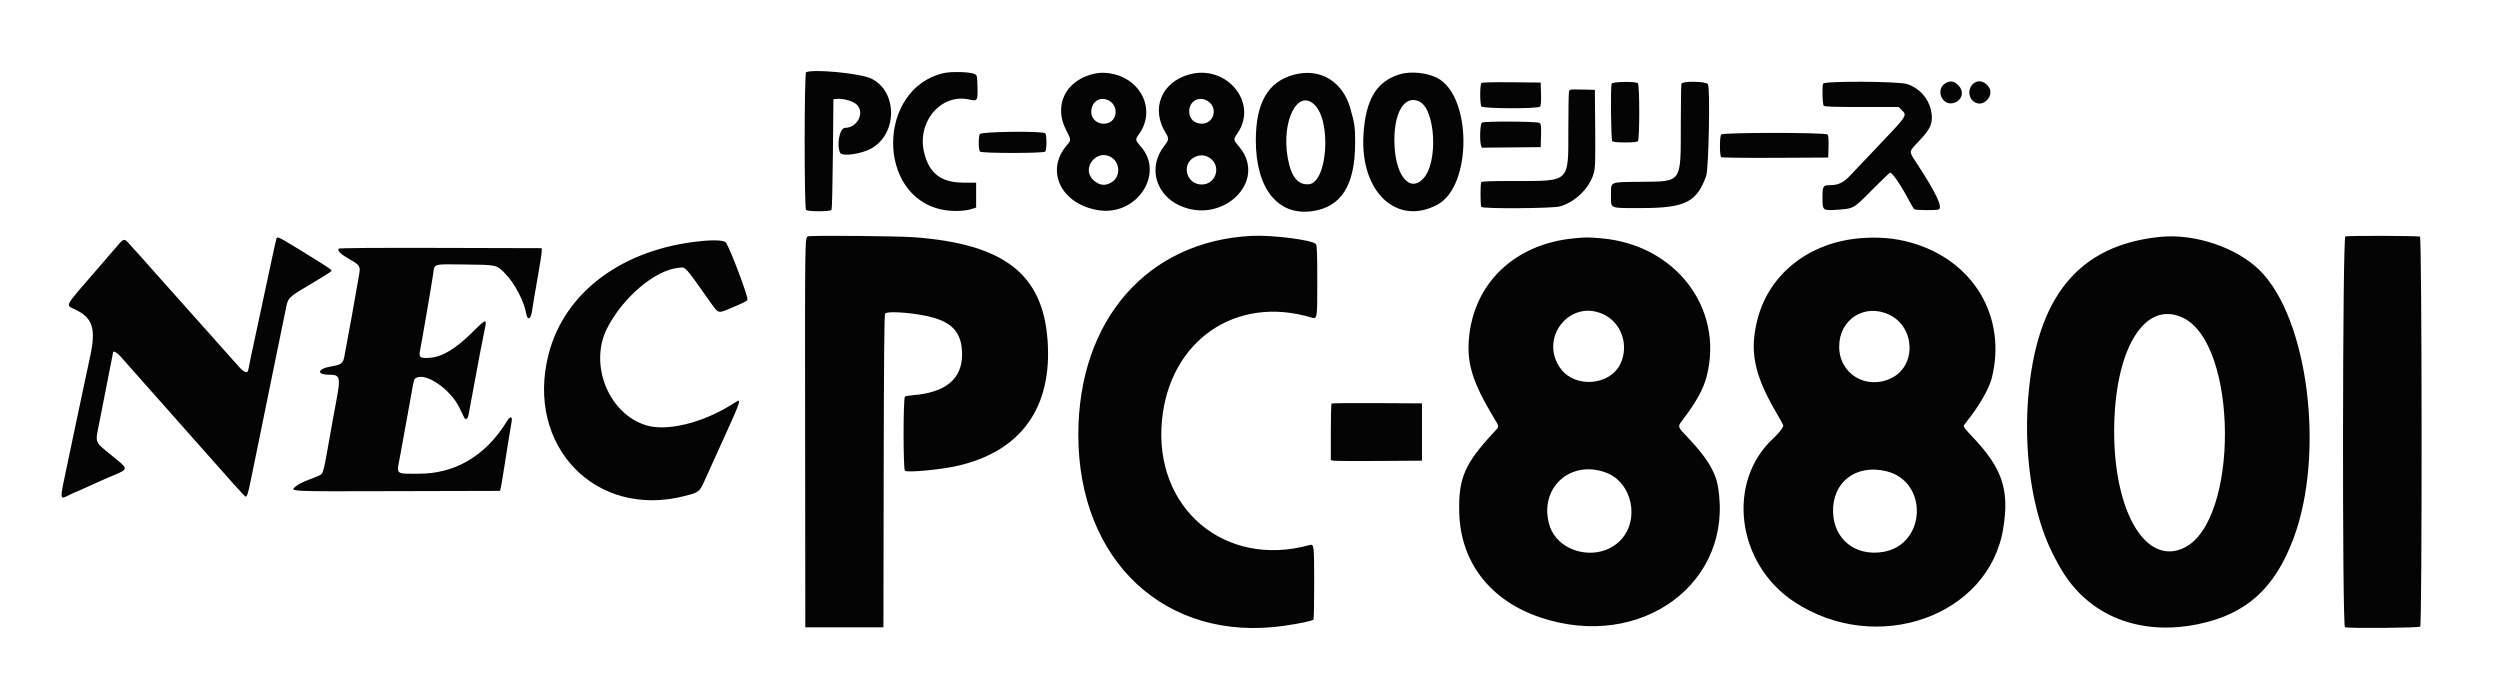
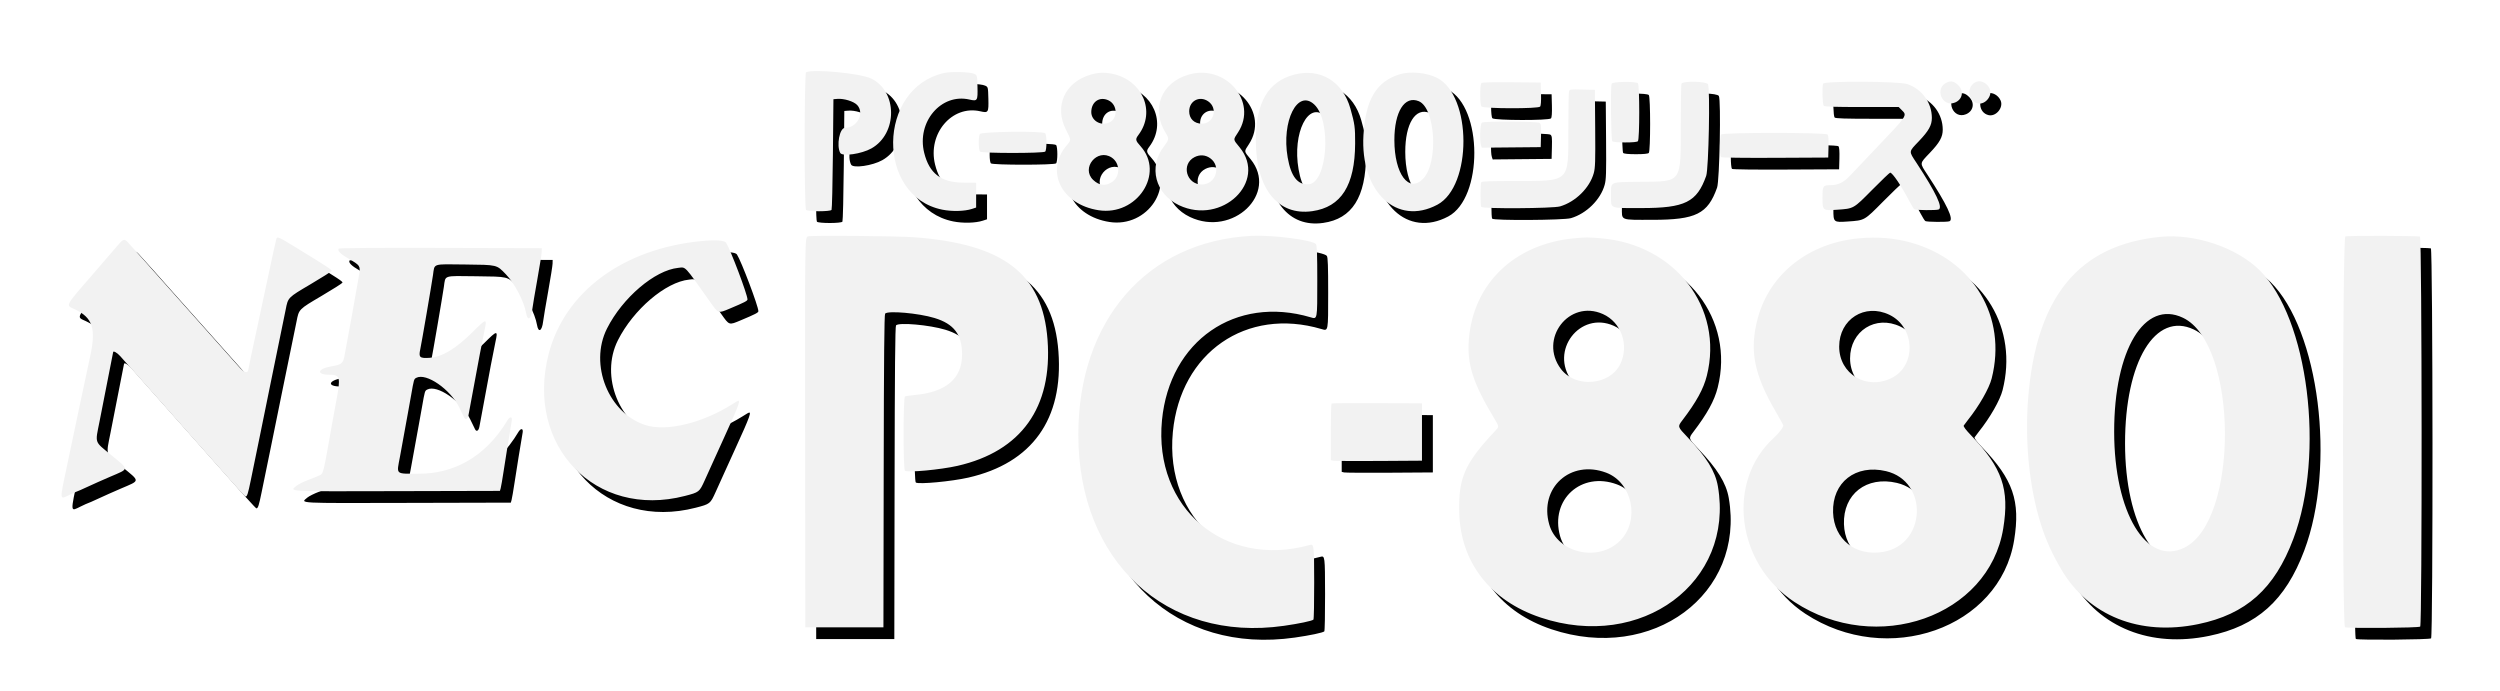
<svg xmlns="http://www.w3.org/2000/svg" width="400" height="110.4">
-   <path d="M135.557 12.819c-.297.133-.306 21.735-.009 22.032.284.284 3.898.276 4.082-.008.074-.115.172-4.146.218-8.96l.084-8.75.623-.05c1.068-.09 2.648.404 3.187.993 1.209 1.323-.038 3.642-1.96 3.642-.861 0-1.397 2.823-.761 4.01.327.61 3.421.163 4.991-.723 4.219-2.38 4.182-9.18-.06-11.187-1.753-.83-9.182-1.544-10.395-1m22.025.136c-10.665 2.44-10.85 19.707-.234 21.852 1.561.315 3.581.264 4.75-.12l.667-.22v-3.973l-2.083-.012c-3.527-.022-5.408-1.463-6.229-4.774-1.224-4.936 2.708-9.564 7.237-8.52 1.285.298 1.345.202 1.289-2.034-.047-1.834-.051-1.85-.506-2.068-.688-.33-3.677-.41-4.891-.131m23.516.245c-4.158 1.21-5.883 5.055-3.958 8.822.853 1.67.852 1.636.134 2.474-3.518 4.11-.896 9.474 5.083 10.402 6.15.954 10.629-5.874 6.717-10.24-.838-.934-.868-1.104-.328-1.825 2.797-3.733.632-8.771-4.198-9.766-1.217-.251-2.271-.21-3.45.133m15.667 0c-4.426 1.289-6.071 5.53-3.641 9.39.532.846.501 1.048-.324 2.118-2.507 3.249-1.382 7.584 2.437 9.393 6.847 3.24 14.174-3.755 9.694-9.258-1.092-1.341-1.073-1.15-.249-2.418 3.189-4.908-1.996-10.95-7.917-9.225m16.917-.004c-4.195 1.09-6.167 4.457-6.167 10.528 0 7.699 3.514 12.105 9.029 11.324 4.635-.657 6.83-4.121 6.86-10.83.011-2.583-.058-3.098-.756-5.583-1.217-4.34-4.81-6.52-8.966-5.44m16.833-.042c-3.73 1.168-5.44 4.04-5.779 9.709-.544 9.082 5.326 14.616 11.827 11.15 5.587-2.977 5.549-17.438-.054-20.296-1.651-.842-4.306-1.092-5.994-.563m87.575 1.296c-2.067.916-.77 4.079 1.316 3.208 1.158-.484 1.429-1.77.567-2.685-.64-.68-1.186-.831-1.883-.523m4.758-.113c-1.653.602-1.523 3.095.182 3.469 1.176.259 2.386-1.204 1.919-2.32-.366-.876-1.359-1.42-2.101-1.15m-79.251.22c-.253.409-.234 3.488.024 3.745.359.36 9.082.378 9.379.02.127-.153.177-.851.146-2.042l-.048-1.81-4.697-.044c-3.136-.03-4.732.014-4.804.13m20.852.095c-.203.53-.112 8.99.099 9.203.132.132.834.2 2.05.2 1.217 0 1.919-.068 2.05-.2.285-.285.285-8.982 0-9.267-.33-.33-4.069-.273-4.199.064m11.167 0c-.055.145-.103 3.05-.105 6.458-.006 9.549.258 9.168-6.413 9.245-5.123.06-4.75-.113-4.75 2.199 0 2.16-.388 2 4.883 2 6.959 0 8.852-.942 10.343-5.15.399-1.128.649-13.983.284-14.664-.252-.471-4.065-.55-4.242-.088m22.667 0c-.19.494-.111 3.327.099 3.536.148.148 1.732.2 6.096.2h5.896l.487.488c.895.894.978.77-4.176 6.179a999.388 999.388 0 0 0-4.071 4.289c-1.031 1.103-1.923 1.544-3.118 1.544-1.244 0-1.314.108-1.314 2.028 0 2.04.031 2.066 2.322 1.906 2.713-.19 2.597-.124 5.638-3.196 1.49-1.506 2.779-2.738 2.864-2.738.372 0 1.821 2.15 3.084 4.578.332.638.695 1.218.806 1.289.239.152 3.473.179 3.855.032.739-.283-.387-2.667-3.52-7.45-1.274-1.945-1.298-1.728.388-3.5 1.569-1.65 2.063-2.54 2.061-3.71-.005-2.437-1.572-4.6-3.916-5.406-1.335-.46-13.308-.521-13.481-.07m-40.662 1.274c-.056.209-.102 2.99-.104 6.18-.003 8.428.327 8.117-8.611 8.117-3.787 0-5.237.053-5.325.194-.153.248-.149 3.703.005 3.952.201.325 11.475.254 12.607-.08 2.48-.73 4.741-2.962 5.394-5.327.235-.851.267-1.854.226-7.156l-.048-6.167-2.021-.046c-1.981-.046-2.023-.04-2.123.333m-73.683 1.394c1.493.708 1.534 2.966.066 3.574-1.342.556-2.828-.35-2.816-1.716.013-1.633 1.338-2.528 2.75-1.858m15.949.155c1.61 1.094.912 3.578-1.005 3.58-1.221.002-2.037-.8-2.028-1.994.011-1.664 1.655-2.523 3.033-1.586m33.706-.015c2.664 1.113 3.161 9.799.707 12.385-2.275 2.397-4.612-.716-4.617-6.15-.004-4.56 1.641-7.183 3.91-6.235m-16.716.535c2.792 2.65 2.087 12.543-.909 12.754-1.76.123-2.824-1.233-3.356-4.278-1.022-5.841 1.584-11.02 4.265-8.476m26.805 2.89c-.279.177-.383 2.929-.138 3.632l.131.378 4.712-.045 4.711-.044.048-1.831c.041-1.577.008-1.86-.24-2.042-.351-.257-8.825-.3-9.224-.047m-80.328 1.826c-.24.449-.22 2.563.028 2.81.285.286 10.147.286 10.433 0 .267-.267.267-2.665 0-2.933-.39-.39-10.248-.274-10.461.123m118.623.073c-.263.262-.271 3.362-.01 3.623.088.088 3.726.133 8.641.108l8.49-.043.048-1.726c.031-1.13-.019-1.806-.145-1.958-.285-.343-16.681-.347-17.024-.004m-97.531 3.682c1.356.888 1.417 2.973.113 3.885-1.042.729-2.093.628-3.063-.295-1.998-1.9.636-5.106 2.95-3.59m15.762.108c1.839 1.309.91 4.213-1.347 4.21-2.478 0-3.332-3.275-1.144-4.383.84-.425 1.739-.363 2.491.173m-64.349 12.509c-.494.184-.488-.244-.457 31.722l.03 30.833h12.5l.042-24.983c.031-18.13.093-25.045.229-25.21.425-.512 5.337-.08 7.895.696 3.128.948 4.417 2.656 4.417 5.85 0 3.867-2.573 6.039-7.685 6.487-.698.062-1.351.163-1.451.225-.294.18-.299 11.68-.005 11.885.459.317 5.721-.176 8.404-.788 10.202-2.327 15.22-9.346 14.412-20.162-.788-10.55-6.978-15.327-21.258-16.408-2.738-.208-16.588-.326-17.073-.147m70.989-.08c-16.699.834-27.728 13.48-27.734 31.802-.007 20.254 14.013 33.289 32.901 30.59 2.424-.346 4.502-.784 4.716-.993.074-.071.128-2.744.122-5.94-.013-6.108-.023-6.188-.755-5.986-13.566 3.744-24.958-5.901-23.599-19.98 1.227-12.711 11.771-20.012 23.78-16.465 1.094.323 1.069.458 1.069-5.786 0-4.267-.05-5.696-.21-5.914-.484-.661-6.94-1.494-10.29-1.327m174.991.087c-.458.169-.517 62.354-.06 62.53.535.205 11.824.112 12.036-.1.324-.323.287-62.276-.037-62.401-.361-.138-11.57-.165-11.939-.03m-29.574.068c-13.113 1.297-19.907 9.603-21.184 25.897-.538 6.867.185 14.106 1.99 19.917.808 2.6 1.83 4.878 3.326 7.416 4.37 7.41 12.538 10.672 21.89 8.74 7.677-1.585 12.232-5.67 15.235-13.656 5.11-13.595 2.379-35.306-5.406-42.976-3.69-3.636-10.356-5.881-15.851-5.338m-301.469.34c-.111.407-.519 2.25-.951 4.307-.193.917-.418 1.967-.501 2.333-.083.367-.308 1.417-.501 2.334a606.1 606.1 0 0 1-1.074 5.04c-.835 3.823-1.403 6.515-1.45 6.876-.092.71-.666.52-1.572-.521a1471.92 1471.92 0 0 0-6.149-6.897 2398.915 2398.915 0 0 1-6.833-7.66 469.136 469.136 0 0 0-4.685-5.233c-.619-.674-.767-.625-1.782.586-.385.46-1.825 2.133-3.2 3.718-5.359 6.178-5.067 5.646-3.498 6.393 2.808 1.336 3.366 3.052 2.421 7.448-.286 1.329-.773 3.616-1.083 5.083-.309 1.467-.683 3.229-.83 3.917-.146.687-.487 2.3-.755 3.583a3465.73 3465.73 0 0 1-1 4.75c-1.271 6.01-1.298 5.692.404 4.862.596-.291 1.123-.53 1.17-.53.047 0 .78-.323 1.629-.718.848-.396 2.48-1.123 3.626-1.615 3.144-1.35 3.13-1.065.17-3.5-2.718-2.235-2.555-1.757-1.837-5.386 1.629-8.236 2.167-10.976 2.167-11.041 0-.297.629.05 1.151.636.348.39 2.792 3.146 5.431 6.125 2.638 2.98 5.033 5.679 5.321 6 .288.32 1.121 1.26 1.852 2.09 5.085 5.767 7.317 8.244 7.429 8.244.256 0 .402-.451.835-2.584.242-1.191.873-4.266 1.402-6.833a735.79 735.79 0 0 0 1.087-5.333c.069-.367.388-1.942.711-3.5 1.249-6.035 2.141-10.39 2.39-11.667.381-1.96.33-1.908 3.972-4.057 1.821-1.075 3.339-2.037 3.372-2.138.062-.184-.654-.656-5.522-3.641-2.954-1.811-3.194-1.918-3.317-1.471m207.636-.102c-9.561.907-16.161 7.274-16.836 16.242-.294 3.9.666 6.91 3.937 12.357.974 1.62.963 1.482.187 2.31-4.792 5.113-5.806 7.44-5.659 12.989.21 7.947 4.963 14.075 13.009 16.77 16.139 5.408 31.042-5.627 28.372-21.008-.415-2.394-1.838-4.687-4.877-7.862-1.58-1.65-1.583-1.662-.805-2.681 2.234-2.927 3.387-5.024 3.914-7.125 2.733-10.88-5.069-21.014-16.935-21.997-2.164-.18-2.361-.18-4.307.005m45.666-.008c-8.058.715-14.342 5.642-16.259 12.75-1.386 5.137-.653 8.966 2.875 15.015.593 1.017 1.127 1.976 1.187 2.132.096.249-.645 1.255-1.487 2.019-7.674 6.964-6.034 20.148 3.268 26.27 13.153 8.657 31.135 2.327 33.421-11.765 1.018-6.277-.166-9.707-5.133-14.873-.866-.9-1.272-1.442-1.189-1.583.07-.118.367-.515.66-.881 1.809-2.266 3.407-5.058 3.814-6.667 2.492-9.84-2.933-18.941-12.955-21.736-2.567-.716-5.275-.941-8.202-.681m-185.25.443c-12.576 1.202-21.939 8.129-24.495 18.122-3.745 14.642 7.524 26.357 21.802 22.665 2.297-.594 2.334-.624 3.185-2.506l1.307-2.89a800.641 800.641 0 0 1 1.78-3.917c2.499-5.467 2.772-6.242 2.048-5.814-.116.068-.51.31-.877.54-4.717 2.94-10.342 4.29-13.649 3.276-5.979-1.835-9.154-9.703-6.247-15.476 2.484-4.932 7.647-9.332 11.396-9.71 1.258-.126.861-.55 5.125 5.476 1.32 1.865 1.23 1.836 3.138 1.035 2.356-.99 2.821-1.23 2.821-1.46 0-.776-2.73-7.998-3.431-9.075-.245-.378-1.699-.477-3.903-.266m-58.08 1.22c-.211.34.299.858 1.559 1.585 1.881 1.085 1.934 1.164 1.721 2.539-.208 1.34-2.115 11.91-2.377 13.176-.22 1.066-.49 1.265-2.061 1.53-2.262.38-2.484 1.34-.31 1.34 1.689 0 1.8.395 1.123 4a458.274 458.274 0 0 0-.665 3.626c-1.515 8.57-1.411 8.15-2.105 8.499-.213.108-1.008.429-1.766.715s-1.602.709-1.875.939c-1.114.937-1.934.894 16.031.847l16.528-.042.12-.417c.067-.23.285-1.504.487-2.833.315-2.083.983-6.22 1.286-7.958.113-.646-.233-.75-.621-.186-3.79 6.371-9.099 8.634-14.134 8.644-3.966 0-3.682.248-3.129-2.731.223-1.202.566-3.086.762-4.186.196-1.1.428-2.375.516-2.833.088-.458.311-1.696.495-2.75.465-2.655.459-2.635.839-2.84 1.581-.845 5.469 1.843 6.884 4.762.354.73.7 1.44.768 1.578.234.472.583.266.705-.417.138-.77 1.106-5.982 1.812-9.75.266-1.42.604-3.13.751-3.797.422-1.914.299-1.901-1.797.19-2.803 2.798-4.973 4.104-7.041 4.237-1.533.098-1.728-.082-1.454-1.344.209-.964 1.804-10.263 2.045-11.924.272-1.877-.179-1.73 5.121-1.667 5.238.063 5.032.013 6.554 1.587 1.395 1.443 2.91 4.356 3.22 6.19.225 1.329.799 1.01.982-.543.058-.496.42-2.652.804-4.791.384-2.138.703-4.15.708-4.471l.011-.583-16.198-.043c-10.493-.027-16.234.015-16.299.122m202.276 10.46c2.955 1.319 4.238 4.992 2.791 7.992-1.656 3.434-7.164 3.898-9.502.8-3.61-4.781 1.296-11.21 6.711-8.792m45.85.123c4.134 1.992 4.334 8.149.328 10.12-4.011 1.976-8.37-.646-8.37-5.032 0-4.393 4.1-6.987 8.042-5.088m46.965.474c8.845 4.213 8.991 32.517.19 36.799-6.049 2.943-11.196-5.593-11.2-18.573-.004-13.122 4.851-21.16 11.01-18.226M219.628 65.827c-.062.062-.113 2.124-.113 4.582v4.469l.375.09c.206.05 3.487.07 7.292.046l6.916-.046V65.8l-7.178-.043c-3.949-.024-7.23.007-7.292.069m43.935 11.059c4.227 1.58 5.463 7.684 2.209 10.91-3.498 3.47-10.033 1.946-11.317-2.64-1.636-5.837 3.397-10.407 9.108-8.27m44.783-.242c6.842 1.613 6.462 11.78-.483 12.927-4.401.727-7.845-2-7.989-6.324-.159-4.812 3.609-7.75 8.472-6.603" style="fill:#040404;fill-rule:evenodd;stroke:none" transform="translate(-6.583 -1.26)" />
+   <path d="M137.3 14.7c-.298.133-.307 21.735-.01 22.032.284.284 3.898.276 4.082-.008.074-.115.172-4.146.218-8.96l.084-8.75.623-.05c1.068-.09 2.648.404 3.187.993 1.21 1.323-.038 3.642-1.96 3.642-.86 0-1.397 2.823-.76 4.01.326.61 3.42.163 4.99-.723 4.22-2.38 4.182-9.18-.06-11.187-1.753-.83-9.182-1.544-10.395-1m22.025.136c-10.665 2.44-10.85 19.707-.234 21.852 1.561.315 3.581.264 4.75-.12l.667-.22v-3.973l-2.083-.012c-3.527-.022-5.408-1.463-6.229-4.774-1.224-4.936 2.708-9.564 7.237-8.52 1.285.298 1.345.202 1.29-2.034-.048-1.834-.052-1.85-.507-2.068-.688-.33-3.677-.41-4.89-.131m23.515.245c-4.158 1.21-5.883 5.055-3.958 8.822.853 1.67.852 1.636.134 2.474-3.518 4.11-.896 9.474 5.083 10.402 6.15.954 10.63-5.874 6.717-10.24-.838-.934-.868-1.104-.328-1.825 2.797-3.733.632-8.771-4.198-9.766-1.217-.251-2.27-.21-3.45.133m15.667 0c-4.426 1.289-6.07 5.53-3.64 9.39.531.846.5 1.048-.325 2.118-2.507 3.249-1.382 7.584 2.437 9.393 6.847 3.24 14.174-3.755 9.694-9.258-1.092-1.341-1.073-1.15-.249-2.418 3.19-4.908-1.996-10.95-7.917-9.225m16.917-.004c-4.195 1.09-6.167 4.457-6.167 10.528 0 7.699 3.514 12.105 9.03 11.324 4.634-.657 6.83-4.121 6.86-10.83.01-2.583-.059-3.098-.757-5.583-1.217-4.34-4.81-6.52-8.966-5.44m16.833-.042c-3.73 1.168-5.44 4.04-5.779 9.709-.544 9.082 5.326 14.616 11.827 11.15 5.587-2.977 5.55-17.438-.054-20.296-1.65-.842-4.306-1.092-5.994-.563m87.575 1.296c-2.067.916-.77 4.079 1.316 3.208 1.158-.484 1.43-1.77.567-2.685-.64-.68-1.186-.831-1.883-.523m4.758-.113c-1.653.602-1.523 3.095.182 3.469 1.176.259 2.386-1.204 1.92-2.32-.367-.876-1.36-1.42-2.102-1.15m-79.25.22c-.254.409-.235 3.488.023 3.745.36.36 9.082.378 9.38.02.126-.153.176-.851.145-2.042l-.048-1.81-4.697-.044c-3.136-.03-4.732.014-4.804.13m20.852.095c-.203.53-.112 8.99.1 9.203.131.132.833.2 2.05.2 1.216 0 1.918-.068 2.05-.2.284-.285.284-8.982 0-9.267-.33-.33-4.07-.273-4.2.064m11.167 0c-.055.145-.103 3.05-.105 6.458-.006 9.549.258 9.168-6.413 9.245-5.123.06-4.75-.113-4.75 2.199 0 2.16-.388 2 4.883 2 6.96 0 8.852-.942 10.343-5.15.4-1.128.65-13.983.284-14.664-.252-.471-4.065-.55-4.242-.088m22.667 0c-.19.494-.11 3.327.1 3.536.147.148 1.731.2 6.095.2h5.896l.487.488c.895.894.978.77-4.176 6.179a999.45 999.45 0 0 0-4.07 4.289c-1.032 1.103-1.924 1.544-3.119 1.544-1.244 0-1.314.108-1.314 2.028 0 2.04.031 2.066 2.322 1.906 2.713-.19 2.597-.124 5.638-3.196 1.49-1.506 2.78-2.738 2.864-2.738.372 0 1.821 2.15 3.084 4.578.332.638.695 1.218.806 1.289.24.152 3.473.179 3.855.032.74-.283-.387-2.667-3.52-7.45-1.274-1.945-1.298-1.728.388-3.5 1.57-1.65 2.063-2.54 2.061-3.71-.005-2.437-1.572-4.6-3.916-5.406-1.335-.46-13.308-.521-13.48-.07m-40.663 1.274c-.056.209-.102 2.99-.104 6.18-.003 8.428.327 8.117-8.61 8.117-3.788 0-5.238.053-5.326.194-.153.248-.149 3.703.005 3.952.201.325 11.475.254 12.607-.08 2.48-.73 4.741-2.962 5.394-5.327.235-.851.267-1.854.226-7.156l-.048-6.167-2.02-.046c-1.982-.046-2.024-.04-2.124.333m-73.683 1.394c1.493.708 1.534 2.966.066 3.574-1.342.556-2.828-.35-2.816-1.716.013-1.633 1.338-2.528 2.75-1.858m15.95.155c1.61 1.094.911 3.578-1.006 3.58-1.22.002-2.037-.8-2.028-1.994.011-1.664 1.655-2.523 3.033-1.586m33.706-.015c2.664 1.113 3.161 9.799.707 12.385-2.275 2.397-4.612-.716-4.617-6.15-.004-4.56 1.641-7.183 3.91-6.235m-16.716.535c2.792 2.65 2.087 12.543-.909 12.754-1.76.123-2.824-1.233-3.356-4.278-1.022-5.841 1.584-11.02 4.265-8.476m26.805 2.89c-.279.177-.383 2.929-.138 3.632l.131.378 4.712-.045 4.711-.044.048-1.831c.041-1.577.008-1.86-.24-2.042-.35-.257-8.825-.3-9.224-.047m-80.328 1.826c-.24.449-.22 2.563.028 2.81.285.286 10.147.286 10.433 0 .267-.267.267-2.665 0-2.933-.39-.39-10.248-.274-10.46.123m118.622.073c-.263.262-.27 3.362-.01 3.623.088.088 3.726.133 8.641.108l8.49-.043.048-1.726c.031-1.13-.019-1.806-.145-1.958-.285-.343-16.68-.347-17.024-.004m-97.53 3.682c1.355.888 1.416 2.973.112 3.885-1.042.729-2.093.628-3.063-.295-1.998-1.9.636-5.106 2.95-3.59m15.762.108c1.84 1.309.91 4.213-1.347 4.21-2.478 0-3.332-3.275-1.144-4.383.84-.425 1.74-.363 2.491.173M137.601 40.96c-.494.184-.488-.244-.457 31.722l.03 30.833h12.5l.042-24.983c.031-18.13.093-25.045.23-25.21.424-.512 5.336-.08 7.894.696 3.128.948 4.417 2.656 4.417 5.85 0 3.867-2.573 6.039-7.685 6.487-.698.062-1.35.163-1.45.225-.295.18-.3 11.68-.006 11.885.46.317 5.721-.176 8.404-.788 10.202-2.327 15.22-9.346 14.412-20.162-.788-10.55-6.978-15.327-21.258-16.408-2.738-.208-16.588-.326-17.073-.147m70.99-.08c-16.7.834-27.729 13.48-27.735 31.802-.007 20.254 14.013 33.289 32.901 30.59 2.424-.346 4.502-.784 4.716-.993.074-.071.128-2.744.122-5.94-.013-6.108-.023-6.188-.755-5.986-13.566 3.744-24.958-5.901-23.599-19.98 1.227-12.711 11.771-20.012 23.78-16.465 1.094.323 1.07.458 1.07-5.786 0-4.267-.05-5.696-.21-5.914-.485-.661-6.94-1.494-10.29-1.327m174.99.087c-.458.169-.517 62.354-.06 62.53.535.205 11.824.112 12.036-.1.324-.323.287-62.276-.037-62.401-.36-.138-11.57-.165-11.939-.03m-29.574.068c-13.113 1.297-19.907 9.603-21.184 25.897-.538 6.867.185 14.106 1.99 19.917.808 2.6 1.83 4.878 3.326 7.416 4.37 7.41 12.538 10.672 21.89 8.74 7.677-1.585 12.232-5.67 15.235-13.656 5.11-13.595 2.38-35.306-5.406-42.976-3.69-3.636-10.356-5.881-15.85-5.338m-301.47.34c-.11.407-.519 2.25-.95 4.307-.194.917-.419 1.967-.502 2.333-.083.367-.308 1.417-.5 2.334a606.1 606.1 0 0 1-1.075 5.04c-.835 3.823-1.403 6.515-1.45 6.876-.092.71-.666.52-1.572-.521a1471.92 1471.92 0 0 0-6.149-6.897 2398.915 2398.915 0 0 1-6.833-7.66 469.136 469.136 0 0 0-4.685-5.233c-.619-.674-.767-.625-1.782.586-.385.46-1.825 2.133-3.2 3.718-5.359 6.178-5.067 5.646-3.498 6.393 2.808 1.336 3.366 3.052 2.421 7.448-.286 1.329-.773 3.616-1.083 5.083-.309 1.467-.683 3.229-.83 3.917-.146.687-.487 2.3-.755 3.583a3465.73 3465.73 0 0 1-1 4.75c-1.27 6.01-1.298 5.692.404 4.862.596-.291 1.123-.53 1.17-.53.047 0 .78-.323 1.63-.718.847-.396 2.48-1.123 3.625-1.615 3.144-1.35 3.13-1.065.17-3.5-2.718-2.235-2.555-1.757-1.837-5.386 1.63-8.236 2.167-10.976 2.167-11.041 0-.297.63.05 1.151.636.348.39 2.792 3.146 5.431 6.125 2.638 2.98 5.033 5.679 5.321 6 .288.32 1.121 1.26 1.852 2.09 5.085 5.767 7.317 8.244 7.43 8.244.255 0 .401-.451.834-2.584.242-1.191.873-4.266 1.402-6.833a735.79 735.79 0 0 0 1.087-5.333c.07-.367.388-1.942.711-3.5 1.25-6.035 2.141-10.39 2.39-11.667.381-1.96.33-1.908 3.972-4.057 1.821-1.075 3.34-2.037 3.372-2.138.062-.184-.654-.656-5.522-3.641-2.954-1.811-3.194-1.918-3.317-1.471m207.636-.102c-9.56.907-16.16 7.274-16.836 16.242-.294 3.9.666 6.91 3.937 12.357.974 1.62.963 1.482.187 2.31-4.792 5.113-5.806 7.44-5.659 12.989.21 7.947 4.963 14.075 13.01 16.77 16.138 5.408 31.041-5.627 28.371-21.008-.415-2.394-1.838-4.687-4.877-7.862-1.58-1.65-1.583-1.662-.805-2.681 2.234-2.927 3.387-5.024 3.914-7.125 2.733-10.88-5.069-21.014-16.935-21.997-2.164-.18-2.36-.18-4.307.005m45.666-.008c-8.058.715-14.342 5.642-16.259 12.75-1.386 5.137-.653 8.966 2.875 15.015.593 1.017 1.127 1.976 1.187 2.132.096.249-.645 1.255-1.487 2.019-7.674 6.964-6.034 20.148 3.268 26.27 13.153 8.657 31.135 2.327 33.421-11.765 1.018-6.277-.166-9.707-5.133-14.873-.866-.9-1.272-1.442-1.189-1.583.07-.118.367-.515.66-.881 1.81-2.266 3.407-5.058 3.814-6.667 2.492-9.84-2.933-18.941-12.955-21.736-2.567-.716-5.275-.941-8.202-.681m-185.25.443c-12.576 1.202-21.939 8.129-24.495 18.122-3.745 14.642 7.524 26.357 21.802 22.665 2.297-.594 2.334-.624 3.185-2.506l1.307-2.89a800.641 800.641 0 0 1 1.78-3.917c2.5-5.467 2.772-6.242 2.048-5.814-.116.068-.51.31-.877.54-4.717 2.94-10.342 4.29-13.649 3.276-5.979-1.835-9.154-9.703-6.247-15.476 2.484-4.932 7.647-9.332 11.396-9.71 1.258-.126.861-.55 5.125 5.476 1.32 1.865 1.23 1.836 3.138 1.035 2.356-.99 2.821-1.23 2.821-1.46 0-.776-2.73-7.998-3.43-9.075-.246-.378-1.7-.477-3.904-.266m-58.08 1.22c-.21.34.3.858 1.56 1.585 1.88 1.085 1.933 1.164 1.72 2.539-.208 1.34-2.115 11.91-2.377 13.176-.22 1.066-.49 1.265-2.06 1.53-2.263.38-2.485 1.34-.31 1.34 1.688 0 1.8.395 1.122 4a458.274 458.274 0 0 0-.665 3.626c-1.515 8.57-1.41 8.15-2.105 8.499-.213.108-1.008.429-1.766.715s-1.602.709-1.875.939c-1.114.937-1.934.894 16.031.847l16.528-.042.12-.417c.067-.23.285-1.504.487-2.833.315-2.083.983-6.22 1.286-7.958.113-.646-.233-.75-.62-.186-3.79 6.371-9.1 8.634-14.135 8.644-3.966 0-3.682.248-3.129-2.731.223-1.202.566-3.086.762-4.186.196-1.1.428-2.375.516-2.833.088-.458.311-1.696.495-2.75.465-2.655.46-2.635.84-2.84 1.58-.845 5.468 1.843 6.883 4.762.354.73.7 1.44.768 1.578.234.472.583.266.705-.417.138-.77 1.106-5.982 1.812-9.75.266-1.42.604-3.13.751-3.797.422-1.914.3-1.901-1.797.19-2.803 2.798-4.973 4.104-7.04 4.237-1.534.098-1.729-.082-1.455-1.344.21-.964 1.804-10.263 2.045-11.924.272-1.877-.179-1.73 5.121-1.667 5.238.063 5.032.013 6.554 1.587 1.395 1.443 2.91 4.356 3.22 6.19.225 1.329.8 1.01.982-.543.058-.496.42-2.652.804-4.791.384-2.138.703-4.15.708-4.471l.011-.583-16.198-.043c-10.493-.027-16.234.015-16.299.122m202.276 10.46c2.955 1.319 4.238 4.992 2.791 7.992-1.656 3.434-7.164 3.898-9.502.8-3.61-4.781 1.296-11.21 6.711-8.792m45.85.123c4.134 1.992 4.334 8.149.328 10.12-4.01 1.976-8.37-.646-8.37-5.032 0-4.393 4.1-6.987 8.042-5.088m46.965.474c8.845 4.213 8.991 32.517.19 36.799-6.049 2.943-11.196-5.593-11.2-18.573-.004-13.122 4.851-21.16 11.01-18.226m-136.23 13.723c-.063.062-.114 2.124-.114 4.582v4.469l.375.09c.206.05 3.487.07 7.292.046l6.916-.046v-9.167l-7.178-.043c-3.949-.024-7.23.007-7.292.069m43.935 11.059c4.227 1.58 5.463 7.684 2.21 10.91-3.499 3.47-10.034 1.946-11.318-2.64-1.636-5.837 3.397-10.407 9.108-8.27m44.783-.242c6.842 1.613 6.462 11.78-.483 12.927-4.4.727-7.845-2-7.989-6.324-.159-4.812 3.61-7.75 8.472-6.603" style="fill:#000;fill-rule:evenodd;stroke:none" transform="translate(-6.583 -1.26)" />
+   <path d="M135.557 12.819c-.297.133-.306 21.735-.009 22.032.284.284 3.898.276 4.082-.008.074-.115.172-4.146.218-8.96l.084-8.75.623-.05c1.068-.09 2.648.404 3.187.993 1.209 1.323-.038 3.642-1.96 3.642-.861 0-1.397 2.823-.761 4.01.327.61 3.421.163 4.991-.723 4.219-2.38 4.182-9.18-.06-11.187-1.753-.83-9.182-1.544-10.395-1m22.025.136c-10.665 2.44-10.85 19.707-.234 21.852 1.561.315 3.581.264 4.75-.12l.667-.22v-3.973l-2.083-.012c-3.527-.022-5.408-1.463-6.229-4.774-1.224-4.936 2.708-9.564 7.237-8.52 1.285.298 1.345.202 1.289-2.034-.047-1.834-.051-1.85-.506-2.068-.688-.33-3.677-.41-4.891-.131m23.516.245c-4.158 1.21-5.883 5.055-3.958 8.822.853 1.67.852 1.636.134 2.474-3.518 4.11-.896 9.474 5.083 10.402 6.15.954 10.629-5.874 6.717-10.24-.838-.934-.868-1.104-.328-1.825 2.797-3.733.632-8.771-4.198-9.766-1.217-.251-2.271-.21-3.45.133m15.667 0c-4.426 1.289-6.071 5.53-3.641 9.39.532.846.501 1.048-.324 2.118-2.507 3.249-1.382 7.584 2.437 9.393 6.847 3.24 14.174-3.755 9.694-9.258-1.092-1.341-1.073-1.15-.249-2.418 3.189-4.908-1.996-10.95-7.917-9.225m16.917-.004c-4.195 1.09-6.167 4.457-6.167 10.528 0 7.699 3.514 12.105 9.029 11.324 4.635-.657 6.83-4.121 6.86-10.83.011-2.583-.058-3.098-.756-5.583-1.217-4.34-4.81-6.52-8.966-5.44m16.833-.042c-3.73 1.168-5.44 4.04-5.779 9.709-.544 9.082 5.326 14.616 11.827 11.15 5.587-2.977 5.549-17.438-.054-20.296-1.651-.842-4.306-1.092-5.994-.563m87.575 1.296c-2.067.916-.77 4.079 1.316 3.208 1.158-.484 1.429-1.77.567-2.685-.64-.68-1.186-.831-1.883-.523m4.758-.113c-1.653.602-1.523 3.095.182 3.469 1.176.259 2.386-1.204 1.919-2.32-.366-.876-1.359-1.42-2.101-1.15m-79.251.22c-.253.409-.234 3.488.024 3.745.359.36 9.082.378 9.379.02.127-.153.177-.851.146-2.042l-.048-1.81-4.697-.044c-3.136-.03-4.732.014-4.804.13m20.852.095c-.203.53-.112 8.99.099 9.203.132.132.834.2 2.05.2 1.217 0 1.919-.068 2.05-.2.285-.285.285-8.982 0-9.267-.33-.33-4.069-.273-4.199.064m11.167 0c-.055.145-.103 3.05-.105 6.458-.006 9.549.258 9.168-6.413 9.245-5.123.06-4.75-.113-4.75 2.199 0 2.16-.388 2 4.883 2 6.959 0 8.852-.942 10.343-5.15.399-1.128.649-13.983.284-14.664-.252-.471-4.065-.55-4.242-.088m22.667 0c-.19.494-.111 3.327.099 3.536.148.148 1.732.2 6.096.2h5.896l.487.488c.895.894.978.77-4.176 6.179a999.388 999.388 0 0 0-4.071 4.289c-1.031 1.103-1.923 1.544-3.118 1.544-1.244 0-1.314.108-1.314 2.028 0 2.04.031 2.066 2.322 1.906 2.713-.19 2.597-.124 5.638-3.196 1.49-1.506 2.779-2.738 2.864-2.738.372 0 1.821 2.15 3.084 4.578.332.638.695 1.218.806 1.289.239.152 3.473.179 3.855.032.739-.283-.387-2.667-3.52-7.45-1.274-1.945-1.298-1.728.388-3.5 1.569-1.65 2.063-2.54 2.061-3.71-.005-2.437-1.572-4.6-3.916-5.406-1.335-.46-13.308-.521-13.481-.07m-40.662 1.274c-.056.209-.102 2.99-.104 6.18-.003 8.428.327 8.117-8.611 8.117-3.787 0-5.237.053-5.325.194-.153.248-.149 3.703.005 3.952.201.325 11.475.254 12.607-.08 2.48-.73 4.741-2.962 5.394-5.327.235-.851.267-1.854.226-7.156l-.048-6.167-2.021-.046c-1.981-.046-2.023-.04-2.123.333m-73.683 1.394c1.493.708 1.534 2.966.066 3.574-1.342.556-2.828-.35-2.816-1.716.013-1.633 1.338-2.528 2.75-1.858m15.949.155c1.61 1.094.912 3.578-1.005 3.58-1.221.002-2.037-.8-2.028-1.994.011-1.664 1.655-2.523 3.033-1.586m33.706-.015c2.664 1.113 3.161 9.799.707 12.385-2.275 2.397-4.612-.716-4.617-6.15-.004-4.56 1.641-7.183 3.91-6.235m-16.716.535c2.792 2.65 2.087 12.543-.909 12.754-1.76.123-2.824-1.233-3.356-4.278-1.022-5.841 1.584-11.02 4.265-8.476m26.805 2.89c-.279.177-.383 2.929-.138 3.632l.131.378 4.712-.045 4.711-.044.048-1.831c.041-1.577.008-1.86-.24-2.042-.351-.257-8.825-.3-9.224-.047m-80.328 1.826c-.24.449-.22 2.563.028 2.81.285.286 10.147.286 10.433 0 .267-.267.267-2.665 0-2.933-.39-.39-10.248-.274-10.461.123m118.623.073c-.263.262-.271 3.362-.01 3.623.088.088 3.726.133 8.641.108l8.49-.043.048-1.726c.031-1.13-.019-1.806-.145-1.958-.285-.343-16.681-.347-17.024-.004m-97.531 3.682c1.356.888 1.417 2.973.113 3.885-1.042.729-2.093.628-3.063-.295-1.998-1.9.636-5.106 2.95-3.59m15.762.108c1.839 1.309.91 4.213-1.347 4.21-2.478 0-3.332-3.275-1.144-4.383.84-.425 1.739-.363 2.491.173m-64.349 12.509c-.494.184-.488-.244-.457 31.722l.03 30.833h12.5l.042-24.983c.031-18.13.093-25.045.229-25.21.425-.512 5.337-.08 7.895.696 3.128.948 4.417 2.656 4.417 5.85 0 3.867-2.573 6.039-7.685 6.487-.698.062-1.351.163-1.451.225-.294.18-.299 11.68-.005 11.885.459.317 5.721-.176 8.404-.788 10.202-2.327 15.22-9.346 14.412-20.162-.788-10.55-6.978-15.327-21.258-16.408-2.738-.208-16.588-.326-17.073-.147m70.989-.08c-16.699.834-27.728 13.48-27.734 31.802-.007 20.254 14.013 33.289 32.901 30.59 2.424-.346 4.502-.784 4.716-.993.074-.071.128-2.744.122-5.94-.013-6.108-.023-6.188-.755-5.986-13.566 3.744-24.958-5.901-23.599-19.98 1.227-12.711 11.771-20.012 23.78-16.465 1.094.323 1.069.458 1.069-5.786 0-4.267-.05-5.696-.21-5.914-.484-.661-6.94-1.494-10.29-1.327m174.991.087c-.458.169-.517 62.354-.06 62.53.535.205 11.824.112 12.036-.1.324-.323.287-62.276-.037-62.401-.361-.138-11.57-.165-11.939-.03m-29.574.068c-13.113 1.297-19.907 9.603-21.184 25.897-.538 6.867.185 14.106 1.99 19.917.808 2.6 1.83 4.878 3.326 7.416 4.37 7.41 12.538 10.672 21.89 8.74 7.677-1.585 12.232-5.67 15.235-13.656 5.11-13.595 2.379-35.306-5.406-42.976-3.69-3.636-10.356-5.881-15.851-5.338m-301.469.34c-.111.407-.519 2.25-.951 4.307-.193.917-.418 1.967-.501 2.333-.083.367-.308 1.417-.501 2.334a606.1 606.1 0 0 1-1.074 5.04c-.835 3.823-1.403 6.515-1.45 6.876-.092.71-.666.52-1.572-.521a1471.92 1471.92 0 0 0-6.149-6.897 2398.915 2398.915 0 0 1-6.833-7.66 469.136 469.136 0 0 0-4.685-5.233c-.619-.674-.767-.625-1.782.586-.385.46-1.825 2.133-3.2 3.718-5.359 6.178-5.067 5.646-3.498 6.393 2.808 1.336 3.366 3.052 2.421 7.448-.286 1.329-.773 3.616-1.083 5.083-.309 1.467-.683 3.229-.83 3.917-.146.687-.487 2.3-.755 3.583a3465.73 3465.73 0 0 1-1 4.75c-1.271 6.01-1.298 5.692.404 4.862.596-.291 1.123-.53 1.17-.53.047 0 .78-.323 1.629-.718.848-.396 2.48-1.123 3.626-1.615 3.144-1.35 3.13-1.065.17-3.5-2.718-2.235-2.555-1.757-1.837-5.386 1.629-8.236 2.167-10.976 2.167-11.041 0-.297.629.05 1.151.636.348.39 2.792 3.146 5.431 6.125 2.638 2.98 5.033 5.679 5.321 6 .288.32 1.121 1.26 1.852 2.09 5.085 5.767 7.317 8.244 7.429 8.244.256 0 .402-.451.835-2.584.242-1.191.873-4.266 1.402-6.833a735.79 735.79 0 0 0 1.087-5.333c.069-.367.388-1.942.711-3.5 1.249-6.035 2.141-10.39 2.39-11.667.381-1.96.33-1.908 3.972-4.057 1.821-1.075 3.339-2.037 3.372-2.138.062-.184-.654-.656-5.522-3.641-2.954-1.811-3.194-1.918-3.317-1.471m207.636-.102c-9.561.907-16.161 7.274-16.836 16.242-.294 3.9.666 6.91 3.937 12.357.974 1.62.963 1.482.187 2.31-4.792 5.113-5.806 7.44-5.659 12.989.21 7.947 4.963 14.075 13.009 16.77 16.139 5.408 31.042-5.627 28.372-21.008-.415-2.394-1.838-4.687-4.877-7.862-1.58-1.65-1.583-1.662-.805-2.681 2.234-2.927 3.387-5.024 3.914-7.125 2.733-10.88-5.069-21.014-16.935-21.997-2.164-.18-2.361-.18-4.307.005m45.666-.008c-8.058.715-14.342 5.642-16.259 12.75-1.386 5.137-.653 8.966 2.875 15.015.593 1.017 1.127 1.976 1.187 2.132.096.249-.645 1.255-1.487 2.019-7.674 6.964-6.034 20.148 3.268 26.27 13.153 8.657 31.135 2.327 33.421-11.765 1.018-6.277-.166-9.707-5.133-14.873-.866-.9-1.272-1.442-1.189-1.583.07-.118.367-.515.66-.881 1.809-2.266 3.407-5.058 3.814-6.667 2.492-9.84-2.933-18.941-12.955-21.736-2.567-.716-5.275-.941-8.202-.681m-185.25.443c-12.576 1.202-21.939 8.129-24.495 18.122-3.745 14.642 7.524 26.357 21.802 22.665 2.297-.594 2.334-.624 3.185-2.506l1.307-2.89a800.641 800.641 0 0 1 1.78-3.917c2.499-5.467 2.772-6.242 2.048-5.814-.116.068-.51.31-.877.54-4.717 2.94-10.342 4.29-13.649 3.276-5.979-1.835-9.154-9.703-6.247-15.476 2.484-4.932 7.647-9.332 11.396-9.71 1.258-.126.861-.55 5.125 5.476 1.32 1.865 1.23 1.836 3.138 1.035 2.356-.99 2.821-1.23 2.821-1.46 0-.776-2.73-7.998-3.431-9.075-.245-.378-1.699-.477-3.903-.266m-58.08 1.22c-.211.34.299.858 1.559 1.585 1.881 1.085 1.934 1.164 1.721 2.539-.208 1.34-2.115 11.91-2.377 13.176-.22 1.066-.49 1.265-2.061 1.53-2.262.38-2.484 1.34-.31 1.34 1.689 0 1.8.395 1.123 4a458.274 458.274 0 0 0-.665 3.626c-1.515 8.57-1.411 8.15-2.105 8.499-.213.108-1.008.429-1.766.715s-1.602.709-1.875.939c-1.114.937-1.934.894 16.031.847l16.528-.042.12-.417c.067-.23.285-1.504.487-2.833.315-2.083.983-6.22 1.286-7.958.113-.646-.233-.75-.621-.186-3.79 6.371-9.099 8.634-14.134 8.644-3.966 0-3.682.248-3.129-2.731.223-1.202.566-3.086.762-4.186.196-1.1.428-2.375.516-2.833.088-.458.311-1.696.495-2.75.465-2.655.459-2.635.839-2.84 1.581-.845 5.469 1.843 6.884 4.762.354.73.7 1.44.768 1.578.234.472.583.266.705-.417.138-.77 1.106-5.982 1.812-9.75.266-1.42.604-3.13.751-3.797.422-1.914.299-1.901-1.797.19-2.803 2.798-4.973 4.104-7.041 4.237-1.533.098-1.728-.082-1.454-1.344.209-.964 1.804-10.263 2.045-11.924.272-1.877-.179-1.73 5.121-1.667 5.238.063 5.032.013 6.554 1.587 1.395 1.443 2.91 4.356 3.22 6.19.225 1.329.799 1.01.982-.543.058-.496.42-2.652.804-4.791.384-2.138.703-4.15.708-4.471l.011-.583-16.198-.043c-10.493-.027-16.234.015-16.299.122m202.276 10.46c2.955 1.319 4.238 4.992 2.791 7.992-1.656 3.434-7.164 3.898-9.502.8-3.61-4.781 1.296-11.21 6.711-8.792m45.85.123c4.134 1.992 4.334 8.149.328 10.12-4.011 1.976-8.37-.646-8.37-5.032 0-4.393 4.1-6.987 8.042-5.088m46.965.474c8.845 4.213 8.991 32.517.19 36.799-6.049 2.943-11.196-5.593-11.2-18.573-.004-13.122 4.851-21.16 11.01-18.226M219.628 65.827c-.062.062-.113 2.124-.113 4.582v4.469l.375.09c.206.05 3.487.07 7.292.046l6.916-.046V65.8l-7.178-.043c-3.949-.024-7.23.007-7.292.069m43.935 11.059c4.227 1.58 5.463 7.684 2.209 10.91-3.498 3.47-10.033 1.946-11.317-2.64-1.636-5.837 3.397-10.407 9.108-8.27m44.783-.242c6.842 1.613 6.462 11.78-.483 12.927-4.401.727-7.845-2-7.989-6.324-.159-4.812 3.609-7.75 8.472-6.603" style="fill:#f2f2f2;fill-rule:evenodd;stroke:none" transform="translate(-6.583 -1.26)" />
</svg>
